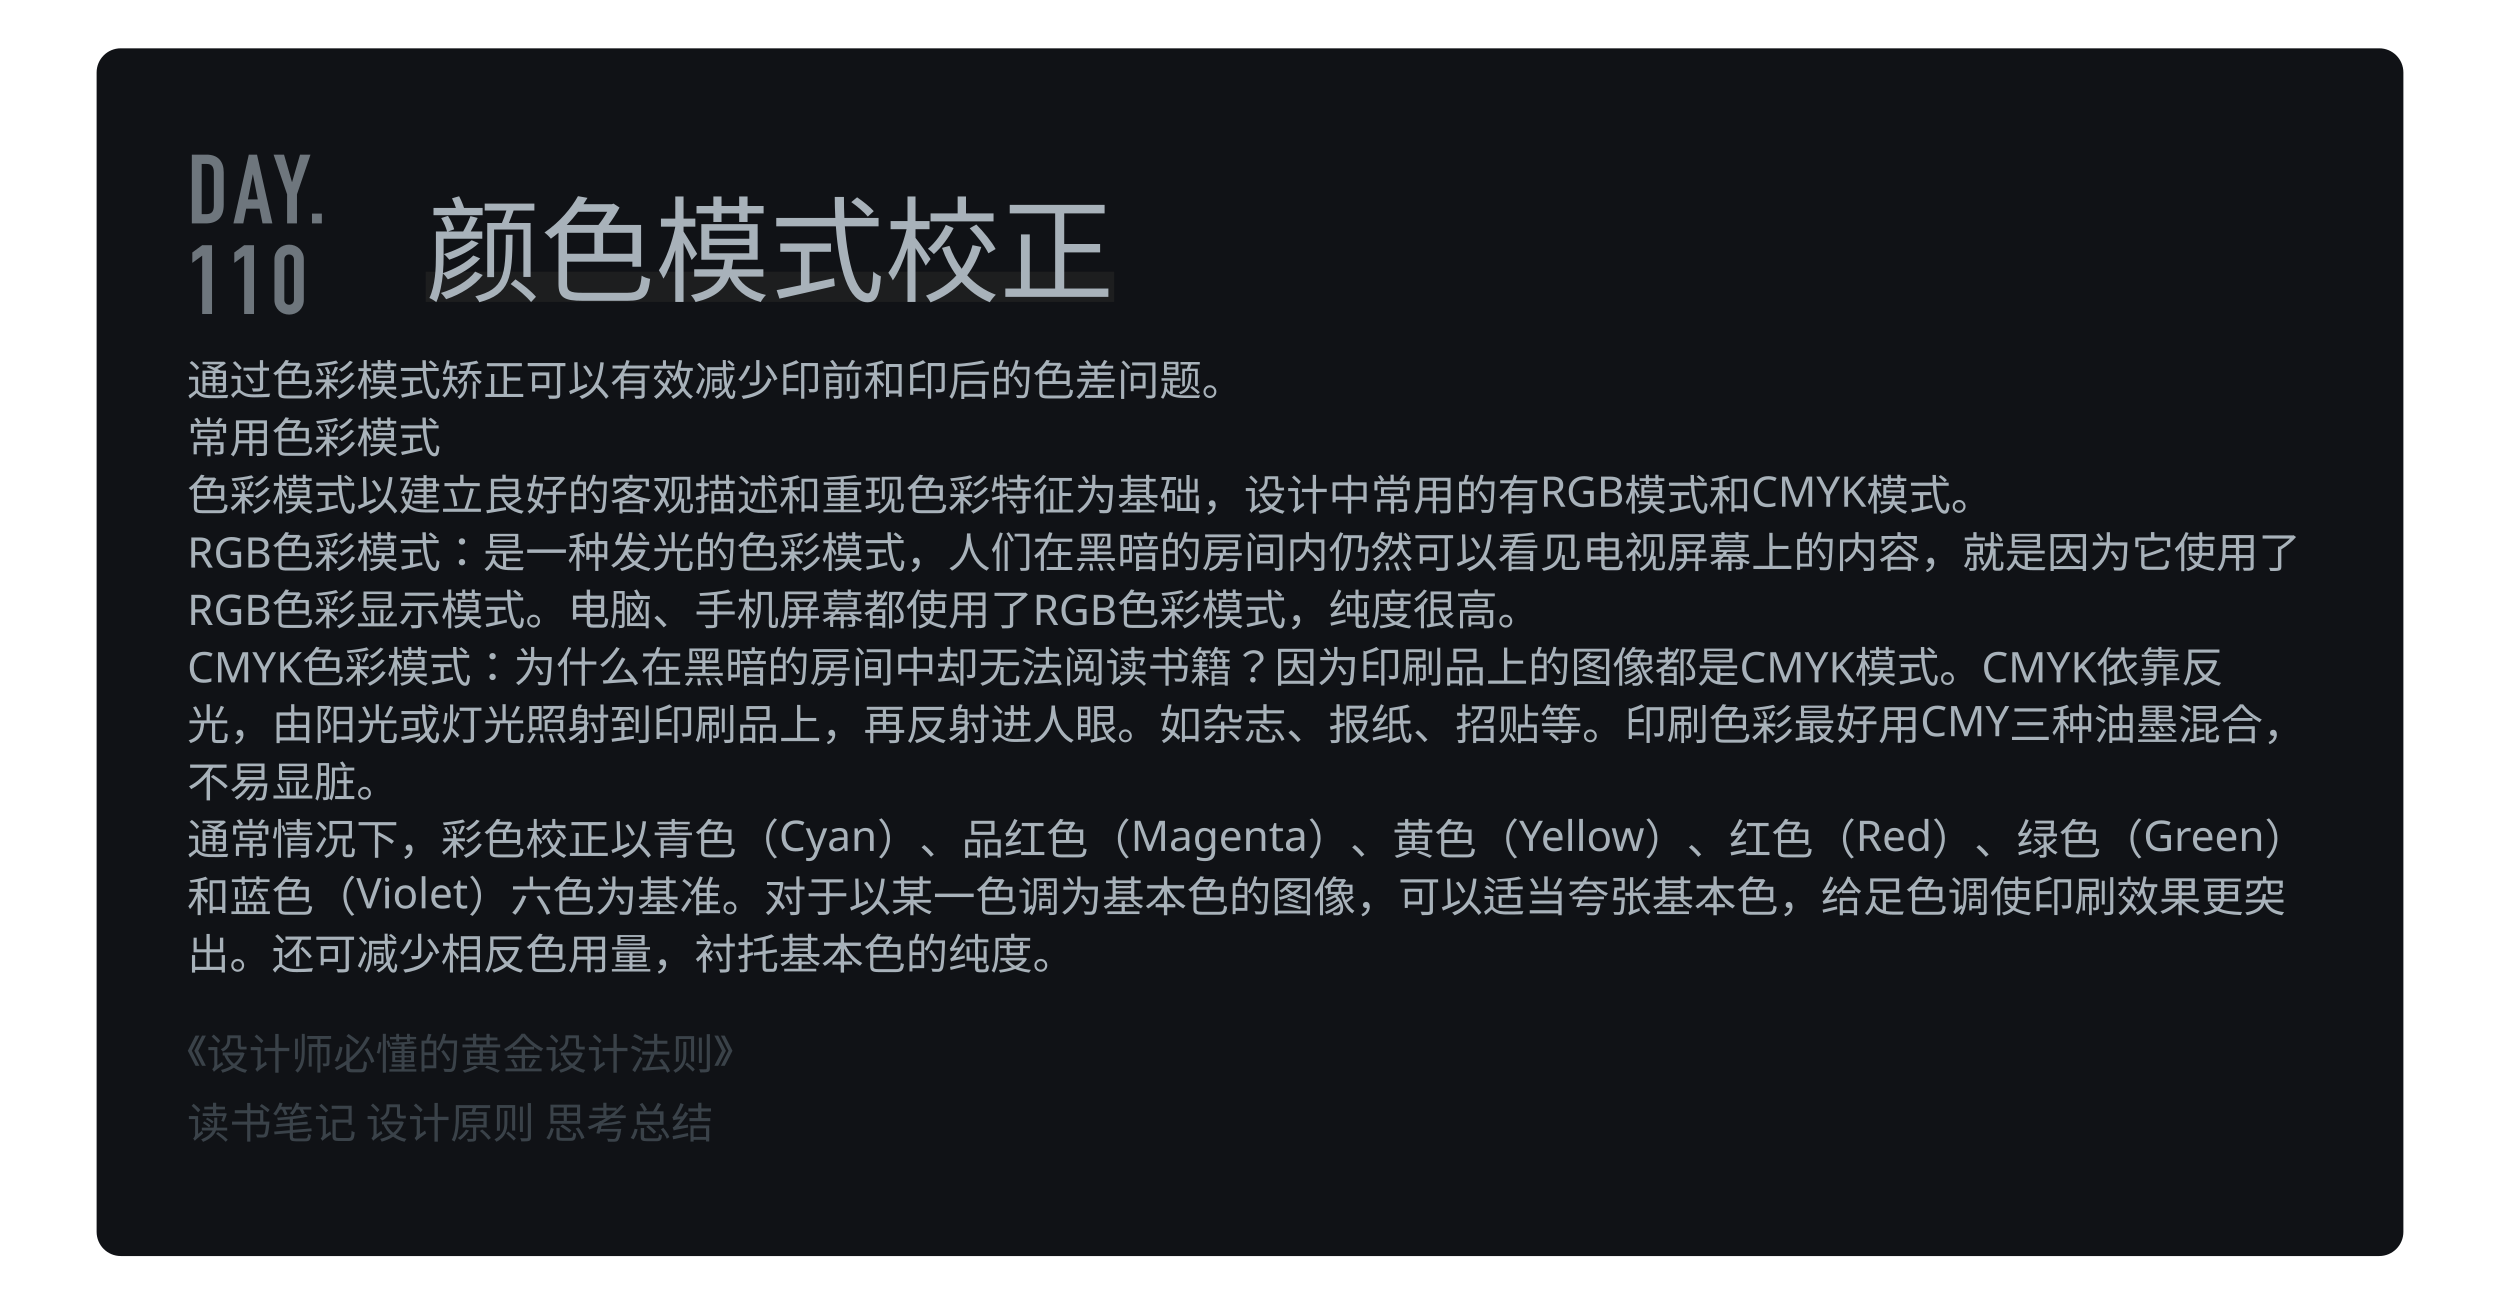
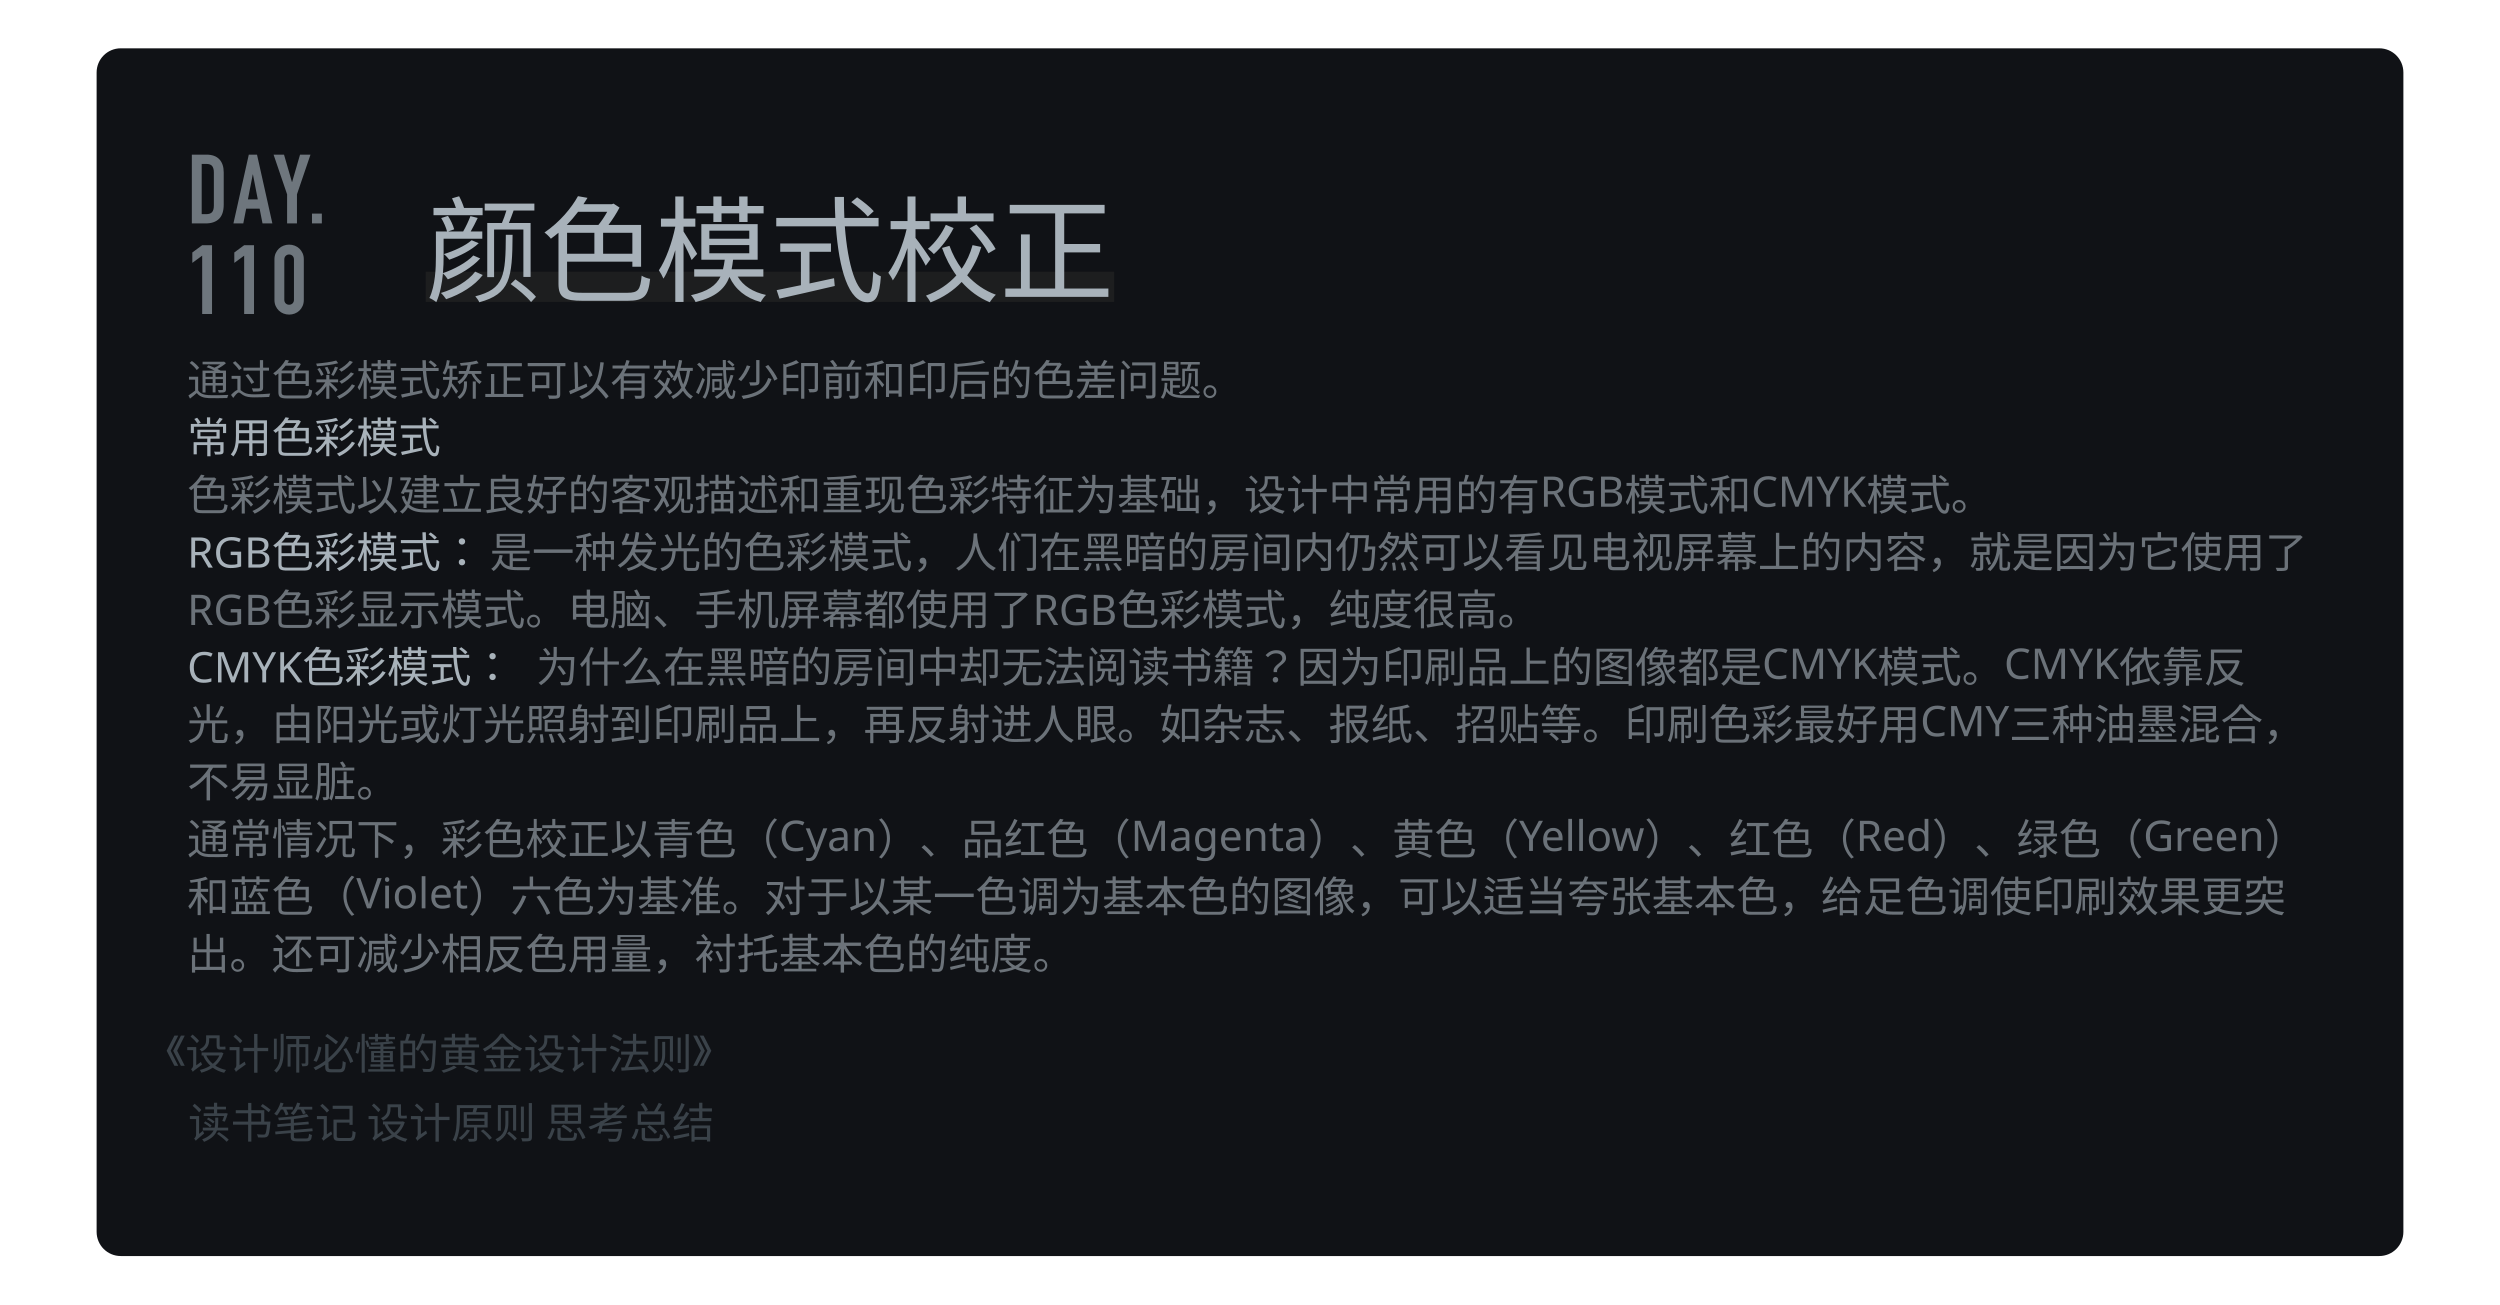
<svg xmlns="http://www.w3.org/2000/svg" width="828px" height="432px" viewBox="0 0 828 432" version="1.1">
  <g id="110" stroke="none" stroke-width="1" fill="none" fill-rule="evenodd">
    <g id="编组" transform="translate(32, 16)">
      <rect id="矩形" fill="#101216" x="0" y="0" width="764" height="400" rx="8" />
      <path d="M31.536,58 L31.536,35.216 L36.368,35.216 C38.245,35.216 39.669,35.728 40.64,36.752 C41.611,37.776 42.096,39.227 42.096,41.104 L42.096,51.76 C42.096,53.893 41.579,55.467 40.544,56.48 C39.509,57.493 38.021,58 36.08,58 L31.536,58 Z M34.8,38.288 L34.8,54.928 L36.304,54.928 C37.221,54.928 37.872,54.699 38.256,54.24 C38.64,53.781 38.832,53.061 38.832,52.08 L38.832,41.104 C38.832,40.208 38.651,39.515 38.288,39.024 C37.925,38.533 37.264,38.288 36.304,38.288 L34.8,38.288 Z M53.376,50.032 L51.776,41.776 L51.712,41.776 L50.112,50.032 L53.376,50.032 Z M45.312,58 L50.4,35.216 L53.12,35.216 L58.208,58 L54.944,58 L53.984,53.104 L49.536,53.104 L48.576,58 L45.312,58 Z M63.088,58 L63.088,48.368 L58.608,35.216 L62.064,35.216 L64.688,44.272 L64.752,44.272 L67.376,35.216 L70.832,35.216 L66.352,48.368 L66.352,58 L63.088,58 Z M71.328,58 L71.328,54.736 L74.592,54.736 L74.592,58 L71.328,58 Z M34.96,88 L34.96,68.672 L31.696,71.072 L31.696,67.616 L34.96,65.216 L38.224,65.216 L38.224,88 L34.96,88 Z M63.76,65.024 C64.4,65.024 65.013,65.136 65.6,65.36 C66.187,65.584 66.704,65.909 67.152,66.336 C67.6,66.763 67.957,67.275 68.224,67.872 C68.491,68.469 68.624,69.152 68.624,69.92 L68.624,83.296 C68.624,84.064 68.491,84.747 68.224,85.344 C67.957,85.941 67.6,86.453 67.152,86.88 C66.704,87.307 66.187,87.632 65.6,87.856 C65.013,88.08 64.4,88.192 63.76,88.192 C63.12,88.192 62.507,88.08 61.92,87.856 C61.333,87.632 60.816,87.307 60.368,86.88 C59.92,86.453 59.563,85.941 59.296,85.344 C59.029,84.747 58.896,84.064 58.896,83.296 L58.896,69.92 C58.896,69.152 59.029,68.469 59.296,67.872 C59.563,67.275 59.92,66.763 60.368,66.336 C60.816,65.909 61.333,65.584 61.92,65.36 C62.507,65.136 63.12,65.024 63.76,65.024 Z M52.128,65.216 L52.128,88 L48.864,88 L48.864,68.672 L45.6,71.072 L45.6,67.616 L48.864,65.216 L52.128,65.216 Z M63.76,68.288 C63.291,68.288 62.907,68.443 62.608,68.752 C62.309,69.061 62.16,69.451 62.16,69.92 L62.16,69.92 L62.16,83.296 C62.16,83.765 62.309,84.155 62.608,84.464 C62.907,84.773 63.291,84.928 63.76,84.928 C64.229,84.928 64.613,84.773 64.912,84.464 C65.211,84.155 65.36,83.765 65.36,83.296 L65.36,83.296 L65.36,69.92 C65.36,69.451 65.211,69.061 64.912,68.752 C64.613,68.443 64.229,68.288 63.76,68.288 Z" id="DAY.110" fill="#6E767D" fill-rule="nonzero" />
    </g>
    <rect id="矩形" fill="#1D1E1F" x="141" y="90" width="228" height="10" />
    <text id="颜色模式校正" font-family="PingFangSC-Semibold, PingFang SC" font-size="38" font-weight="500" line-spacing="38" fill="#A8B2BA">
      <tspan x="141" y="97">颜色模式校正</tspan>
    </text>
    <text id="通过色彩模式矫正可以有效减少印前和印后的" font-family="PingFangSC-Regular, PingFang SC" font-size="14" font-weight="normal" line-spacing="19" fill="#A8B2BA">
-       <tspan x="62" y="131">通过色彩模式矫正可以有效减少印前和印后的色差问题。</tspan>
-       <tspan x="62" y="150">常用色彩模式</tspan>
-       <tspan x="62" y="169">色彩模式以建立良好的客观描述和重现色彩特征为基础，设计中常用的有RGB模式和CMYK模式。</tspan>
-       <tspan x="62" y="188">RGB色彩模式：是一种发光的色彩模式，人们在黑暗的房间内仍然可以看见电视屏幕上的内容，就是因为它使用了</tspan>
-       <tspan x="62" y="207">RGB色彩显示模式。电脑、手机屏幕都使用了RGB色彩模式，纯度很高。</tspan>
-       <tspan x="62" y="226">CMYK色彩模式：为什么在黑暗的房间中却无法阅读书籍？因为印刷品上的图像都是CMYK模式。CMYK依靠反</tspan>
-       <tspan x="62" y="245">光，由阳光或灯光照射到印刷品上，再反射进人眼。如杂志、报纸、招贴等。印刷色彩最好用CMY三种油墨混合，</tspan>
-       <tspan x="62" y="264">不易显脏。</tspan>
-       <tspan x="62" y="283">通常情况下，彩色校正以青色（Cyan）、品红色（Magenta）、黄色（Yellow）、红色（Red）、绿色（Green）</tspan>
-       <tspan x="62" y="302">和蓝色（Violet）六色为基准。对于以某一色调为基本色的图像，可以适当夸张基本色，给足色调使印刷效果更突</tspan>
-       <tspan x="62" y="321">出。还可减少相反色用量，衬托基本色的纯度。</tspan>
+       <tspan x="62" y="131" fill-opacity="0.6">通过色彩模式矫正可以有效减少印前和印后的色差问题。</tspan>
+       <tspan x="413.008" y="131" />
+       <tspan x="62" y="150" font-family="PingFangSC-Medium, PingFang SC" font-weight="400">常用色彩模式</tspan>
+       <tspan x="147.008" y="150" />
+       <tspan x="62" y="169" fill-opacity="0.6">色彩模式以建立良好的客观描述和重现色彩特征为基础，设计中常用的有RGB模式和CMYK模式。</tspan>
+       <tspan x="665.89" y="169" />
+       <tspan x="62" y="188" font-family="PingFangSC-Medium, PingFang SC" font-weight="400">RGB色彩模式：</tspan>
+       <tspan x="162.204" y="188" fill-opacity="0.6">是一种发光的色彩模式，人们在黑暗的房间内仍然可以看见电视屏幕上的内容，就是因为它使用了</tspan>
+       <tspan x="62" y="207" fill-opacity="0.6">RGB色彩显示模式。电脑、手机屏幕都使用了RGB色彩模式，纯度很高。</tspan>
+       <tspan x="513.836" y="207" />
+       <tspan x="62" y="226" font-family="PingFangSC-Medium, PingFang SC" font-weight="400">CMYK色彩模式：</tspan>
+       <tspan x="177.606" y="226" fill-opacity="0.6">为什么在黑暗的房间中却无法阅读书籍？因为印刷品上的图像都是CMYK模式。CMYK依靠反</tspan>
+       <tspan x="62" y="245" fill-opacity="0.6">光，由阳光或灯光照射到印刷品上，再反射进人眼。如杂志、报纸、招贴等。印刷色彩最好用CMY三种油墨混合，</tspan>
+       <tspan x="62" y="264" fill-opacity="0.6">不易显脏。</tspan>
+       <tspan x="62" y="283" fill-opacity="0.6">通常情况下，彩色校正以青色（Cyan）、品红色（Magenta）、黄色（Yellow）、红色（Red）、绿色（Green）</tspan>
+       <tspan x="62" y="302" fill-opacity="0.6">和蓝色（Violet）六色为基准。对于以某一色调为基本色的图像，可以适当夸张基本色，给足色调使印刷效果更突</tspan>
+       <tspan x="62" y="321" fill-opacity="0.6">出。还可减少相反色用量，衬托基本色的纯度。</tspan>
    </text>
    <text id="《设计师必懂的黄金设计法则》-读书笔记" font-family="PingFangSC-Regular, PingFang SC" font-size="14" font-weight="normal" line-spacing="24" fill="#3A4249">
-       <tspan x="62" y="353">《设计师必懂的黄金设计法则》     </tspan>
-       <tspan x="62" y="377">读书笔记 设计原则 思考总结</tspan>
+       <tspan x="55" y="353">《设计师必懂的黄金设计法则》     </tspan>
+       <tspan x="55" y="377" letter-spacing="-1">  </tspan>
+       <tspan x="62.324" y="377">读书笔记 设计原则 思考总结</tspan>
    </text>
  </g>
</svg>
